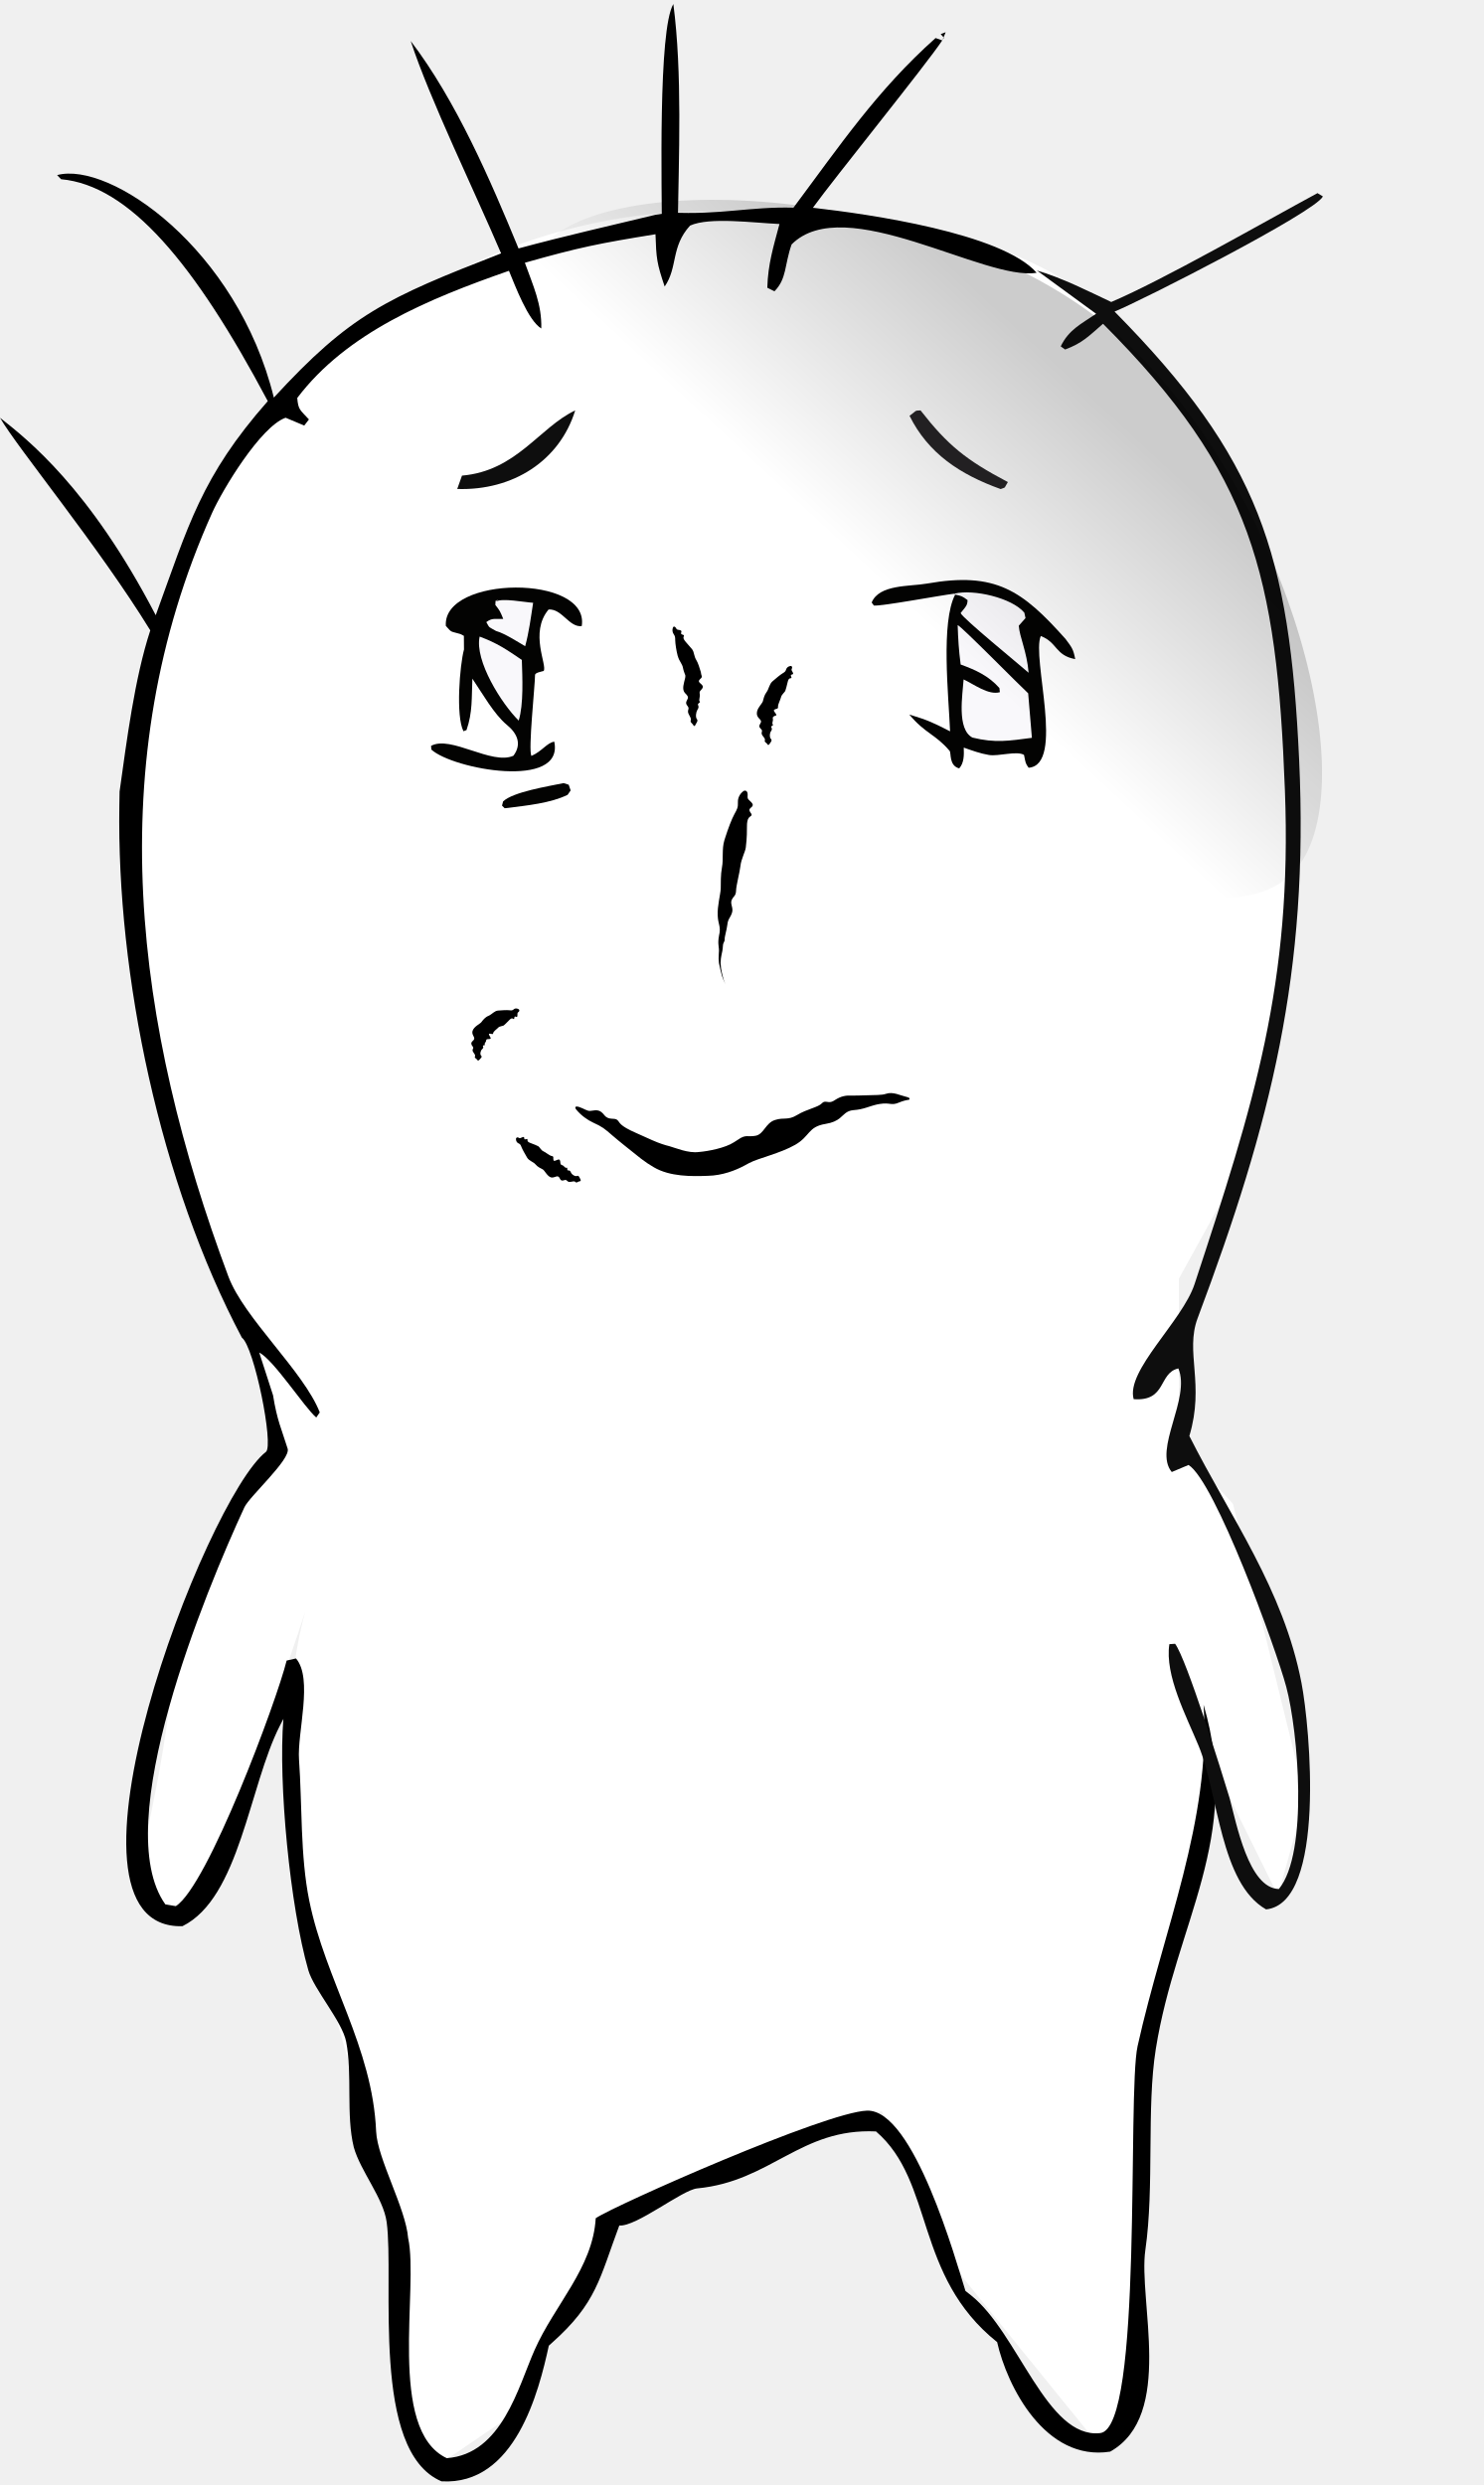
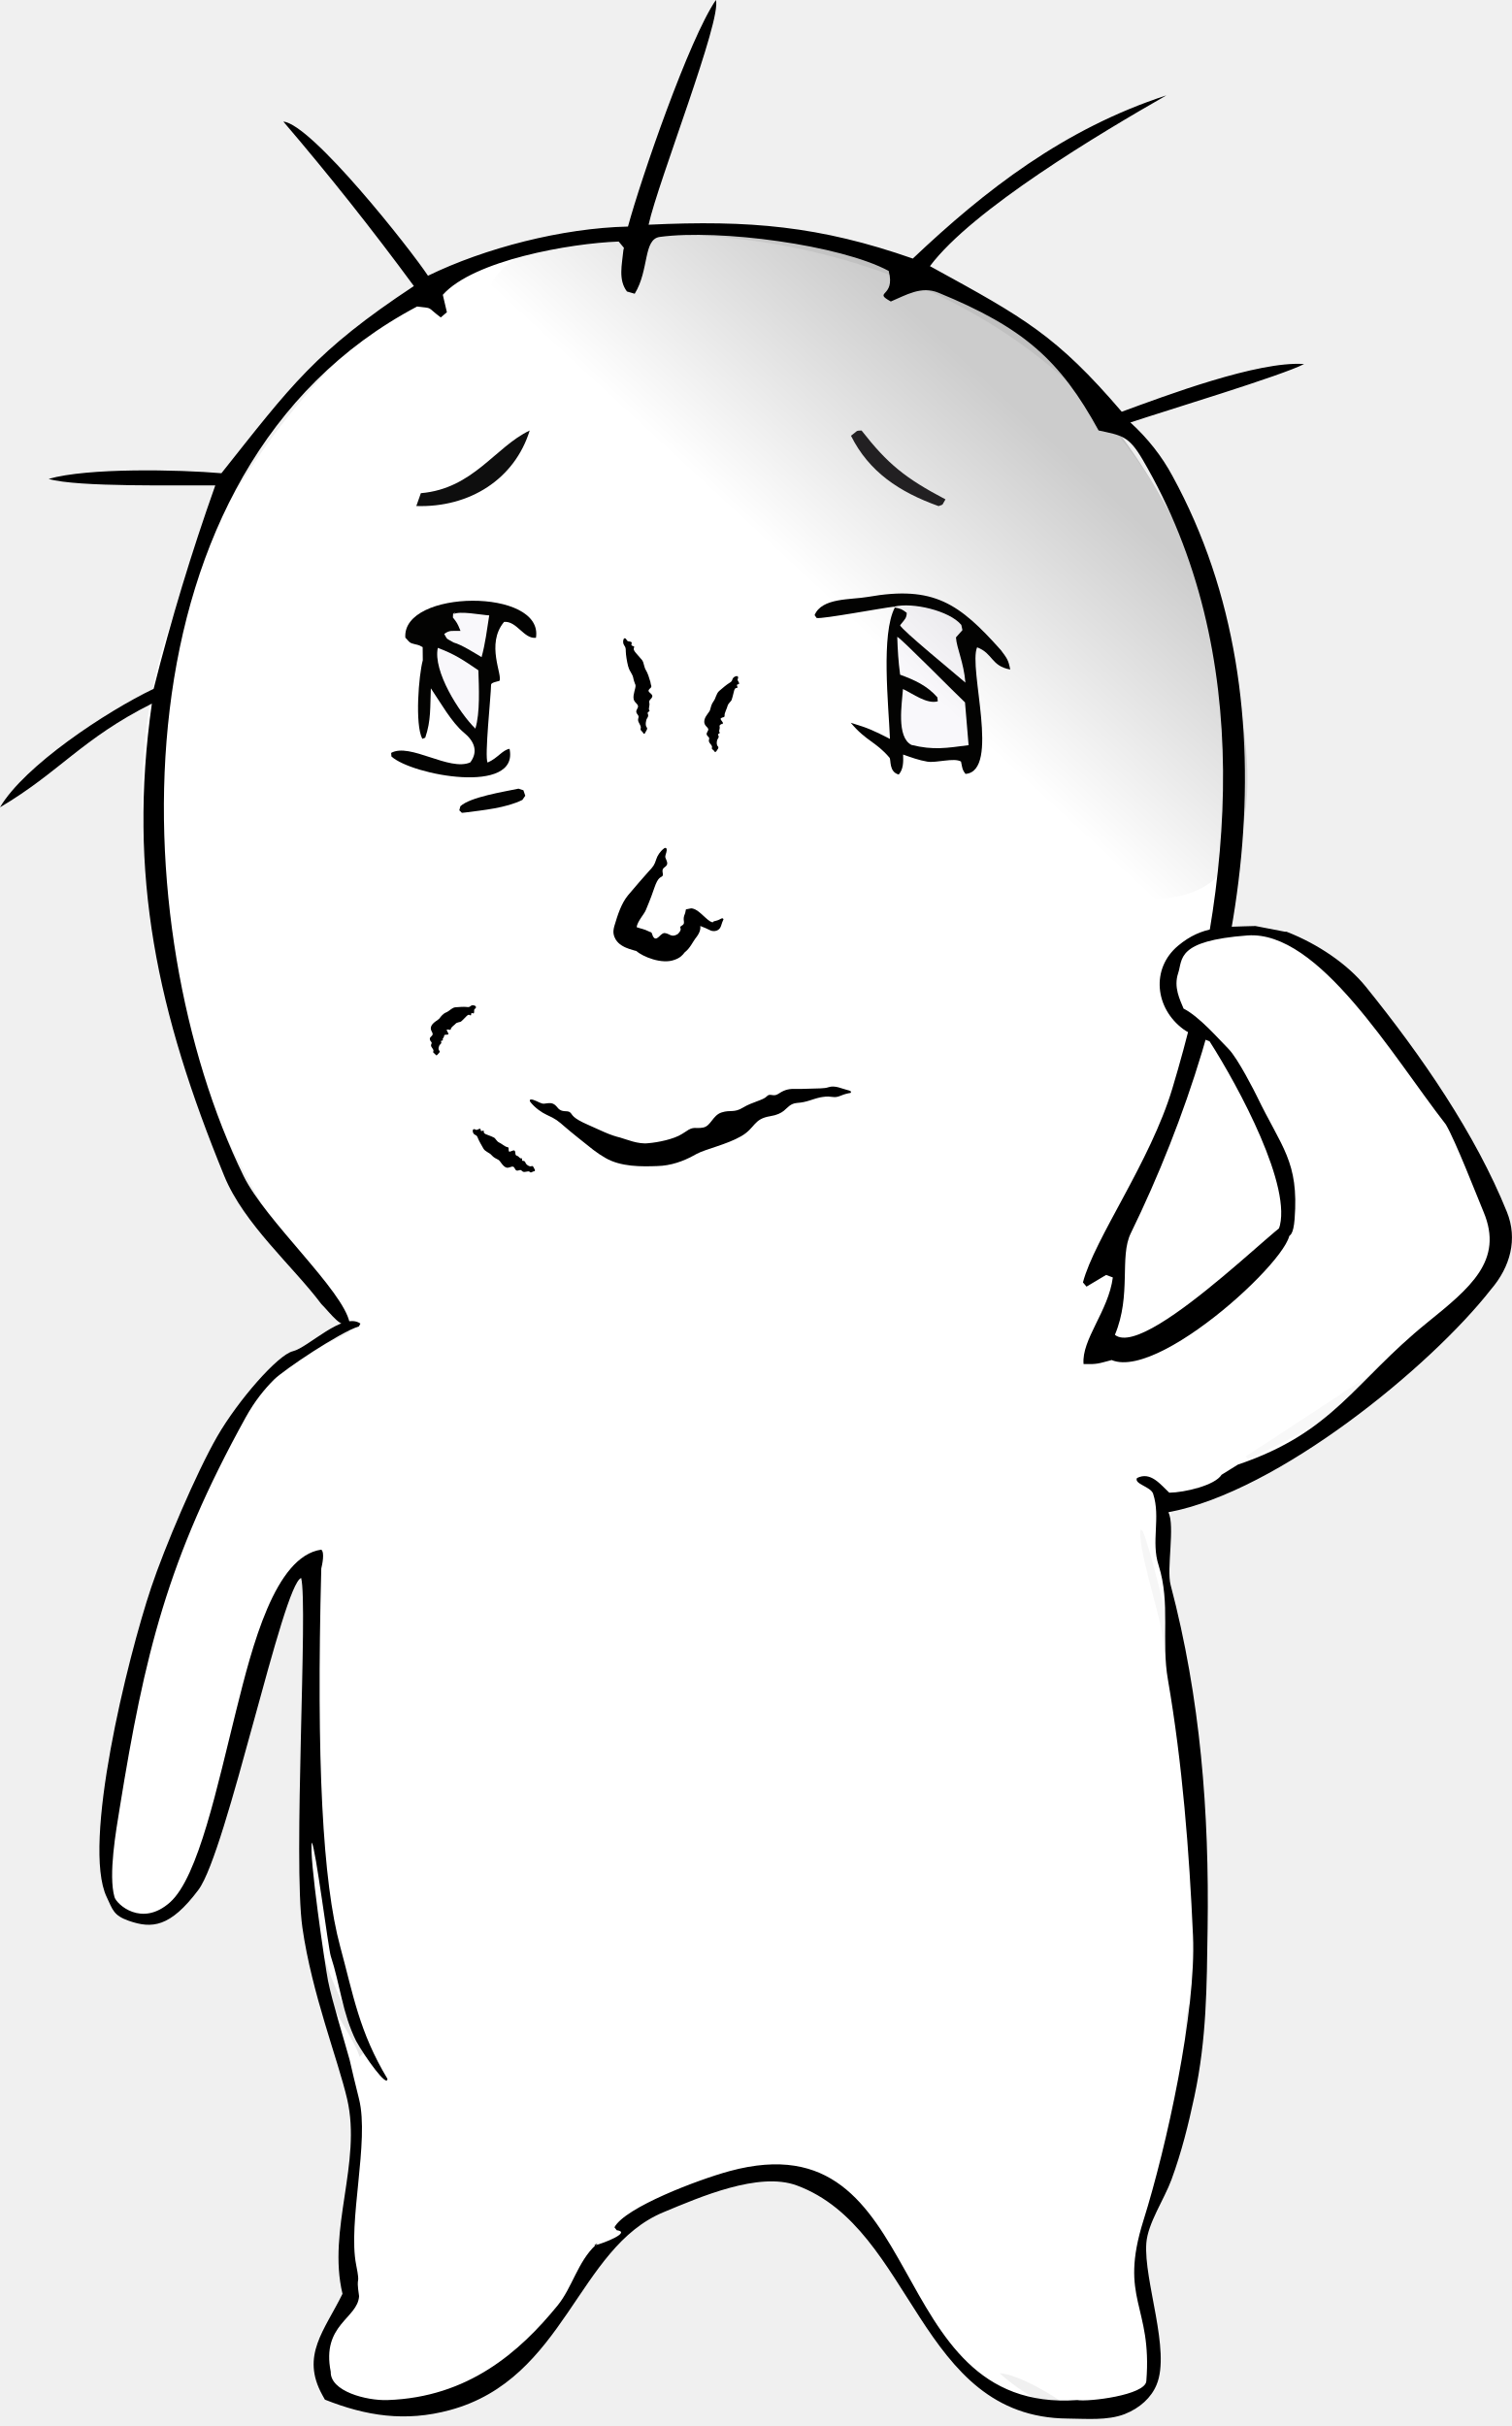
- <svg xmlns="http://www.w3.org/2000/svg" width="83" height="139" viewBox="0 0 83 139" fill="none">
-   <path d="M39.748 11.803C21.662 11.803 7 27.132 7 46.042C7 53.946 9.297 63.808 13.293 72.611L15.565 80.829C13.886 82.838 10.325 88.498 9.519 95.072C8.511 103.29 7 104.385 9.015 106.577C10.627 108.33 15.061 96.351 17.076 90.142C16.237 93.064 15.162 100.879 17.58 108.768C19.998 116.657 21.947 124.472 22.618 127.394L22.114 133.968L24.634 137.803L28.664 135.064L34.206 123.559L49.321 118.081L53.855 127.394L61.412 136.707L63.428 133.968L63.931 114.246L67.962 98.907L71.489 106.029L73 100.551L68.969 84.116L65.947 80.829V71.516L70.481 63.298L72.496 46.042C72.496 35.817 69.217 24.103 62.42 17.829C56.647 12.5 48.055 11.803 39.748 11.803Z" fill="white" />
-   <path d="M44.384 11.616C46.935 8.203 49.041 5.064 52.333 2.128L52.708 2.259C52.712 2.252 52.716 2.245 52.721 2.239L52.781 2.089L52.621 1.906L52.897 1.803L52.781 2.089L52.8 2.11C52.78 2.145 52.754 2.188 52.721 2.239L52.712 2.26L52.708 2.259C51.817 3.608 46.657 9.976 45.469 11.624C48.6 11.968 56.066 13.053 57.986 15.257C55.089 15.744 47.252 10.681 44.28 13.673C43.878 14.811 44.018 15.593 43.32 16.294L42.921 16.094C42.959 14.764 43.262 13.809 43.602 12.529C42.13 12.464 39.684 12.128 38.6 12.618C37.511 13.812 37.928 14.948 37.18 16.026C36.74 14.724 36.711 14.462 36.666 13.102C33.514 13.614 32.42 13.829 29.36 14.697C29.824 15.995 30.316 17.025 30.278 18.374C29.528 17.913 28.815 15.973 28.469 15.147C23.957 16.722 19.392 18.607 16.627 22.261C16.683 22.93 16.782 22.917 17.281 23.462L17.019 23.804L15.977 23.366C14.58 23.852 12.445 27.397 11.868 28.681C5.584 42.671 7.563 57.453 12.777 71.406C13.645 73.73 16.988 76.705 17.887 79.003L17.69 79.29C17.015 78.712 15.322 76.074 14.5 75.655L15.274 78.047C15.5 79.461 15.747 79.929 16.09 81.031C16.277 81.63 13.957 83.693 13.671 84.312C11.506 88.987 6.075 102.076 9.249 106.522L9.836 106.622C11.613 105.511 15.471 95.164 16.034 92.885L16.557 92.766C17.529 93.898 16.618 96.924 16.726 98.421C16.907 100.938 16.788 103.803 17.299 106.313C18.207 110.778 20.838 114.492 21.04 119.223C21.104 120.737 22.698 123.519 22.83 125.189C23.441 127.951 21.633 135.919 24.991 137.499C28.077 137.275 28.983 133.526 29.903 131.449C31.03 128.902 33.161 126.861 33.323 124.078C34.379 123.358 46.187 118.13 48.5 118.06C51.116 117.981 53.481 126.481 54.005 128.146L54.317 128.391C56.957 130.487 58.557 136.438 61.543 136.096C63.961 135.819 63.042 117.118 63.634 114.448C65.083 107.921 67.743 101.837 67.325 95.355C69.511 102.807 65.786 107.522 64.653 114.604C64.123 117.915 64.58 122.306 64.068 125.854C63.66 128.677 65.708 135.105 62.1 137.134C58.469 137.703 56.329 133.472 55.777 131.007C51.119 127.283 52.281 122.036 49 119.223C44.774 119.025 43.133 122.014 39 122.409C38.165 122.489 35.594 124.564 34.642 124.485C33.538 127.436 33.382 128.824 30.863 131.059L30.699 131.207C30.144 133.754 28.819 139.041 24.694 138.794C20.71 137.101 22.074 127.528 21.628 124.287C21.443 122.944 20.165 121.449 19.79 120.108C19.345 118.291 19.72 116.043 19.362 114.199C19.143 113.073 17.553 111.268 17.249 110.212C16.219 106.635 15.559 99.698 15.853 96.144L15.656 96.526C13.934 99.903 13.405 106.164 10.205 107.743C2.251 107.959 11.5 83.83 14.875 81.212C15.333 80.857 14.217 75.32 13.53 74.822C8.947 66.169 6.523 54.555 6.676 45.059L6.689 44.275C7.085 41.472 7.522 37.959 8.407 35.26C5.5 30.532 1 25.096 0 23.366C1.5 24.552 5 27.27 8.711 34.413C10.547 29.377 11.251 26.67 14.979 22.437C10.869 14.697 7.222 10.37 3.415 10.025L3.195 9.794C6.142 9.002 13.262 13.896 15.318 22.24C19.596 17.59 21.568 16.691 28.03 14.173C26.566 10.735 24.05 5.577 22.973 2.292C25.529 5.65 27.434 10.082 29.005 13.896C31.562 13.205 34.09 12.635 36.664 12.015L37.503 11.885C40.273 12.029 41.977 11.55 44.384 11.616Z" fill="black" />
-   <path d="M73.697 10.803L74 10.988C73.563 11.874 63.819 16.839 62.345 17.427C70.462 25.651 72.135 30.977 72.67 42.5C73.222 54.401 71.098 62.785 66.991 73.736C66.279 75.633 67.401 77.416 66.529 80.324C68.833 84.889 71.787 88.878 72.802 94.137C73.275 96.585 74.192 106.459 70.82 106.803C68.246 105.331 68.16 100.361 67.055 97.674C66.37 96.01 65.141 93.706 65.411 91.968L65.732 91.946C66.383 92.827 68.333 99.097 68.781 100.58C69.16 101.977 69.845 105.629 71.537 105.662C73.207 103.632 72.612 96.839 71.951 94.359C71.374 92.197 67.962 82.863 66.484 81.943L65.545 82.338C64.495 81.077 66.624 78.213 65.914 76.544C64.783 76.798 65.273 78.403 63.414 78.263C62.965 76.664 66.136 73.906 66.819 71.831C70.15 61.712 72.287 55.019 71.874 44.199C71.414 32.124 70.066 26.497 61.701 18.11C60.904 18.797 60.565 19.183 59.58 19.55L59.334 19.375C59.784 18.443 60.463 18.13 61.313 17.551L58 15.13C59.411 15.541 60.812 16.258 62.16 16.892C65.041 15.671 70.746 12.396 73.697 10.803Z" fill="#0E0E0E" />
-   <path d="M37.029 13.226C37.023 10.555 36.806 1.677 37.665 0.226C38.17 4.083 37.971 8.685 37.908 12.817L37.029 13.226Z" fill="black" />
-   <path d="M53.392 33.206C52.627 33.293 49.274 33.928 48.88 33.87L48.759 33.702C49.178 32.676 50.876 32.815 51.856 32.642C55.712 31.962 57.188 33.038 59.601 35.738C59.948 36.208 60.038 36.297 60.144 36.868C59.02 36.662 59.156 35.934 58.218 35.575C57.691 36.766 59.588 42.79 57.54 42.944C57.358 42.712 57.364 42.627 57.3 42.326L57.28 42.226C56.876 41.982 55.853 42.319 55.317 42.23C54.832 42.15 54.369 41.979 53.91 41.818C53.927 42.253 53.927 42.672 53.656 42.98C53.07 42.826 53.22 42.119 53.118 42C52.323 41.062 51.752 41.036 50.864 39.968L50.915 39.983C51.93 40.291 52.202 40.428 53.145 40.907C53.06 38.874 52.619 34.811 53.429 33.259L53.392 33.206Z" fill="#030302" />
-   <path d="M53.393 33.206C54.453 32.943 56.602 33.437 57.298 34.269L57.364 34.574L56.987 34.999C57.031 35.639 57.436 36.427 57.539 37.631C57.013 37.169 53.823 34.563 53.735 34.292L53.809 34.199C54.001 33.958 54.121 33.863 54.122 33.566C53.829 33.348 53.788 33.332 53.429 33.259L53.393 33.206Z" fill="#F9F8FB" />
-   <path d="M53.569 34.964C53.806 35.059 57.046 38.355 57.513 38.781L57.722 41.271C56.439 41.437 55.684 41.574 54.395 41.257C53.508 40.79 53.845 38.863 53.902 38.004C54.488 38.278 55.292 38.9 55.93 38.718L55.904 38.485C55.304 37.803 54.578 37.476 53.736 37.169C53.631 36.348 53.597 35.787 53.569 34.964Z" fill="#F9F8FB" />
-   <path d="M25.757 35.466C25.186 35.296 25.294 35.413 24.939 35.011C24.744 32.186 33.014 32.109 32.541 35.021C31.839 35.109 31.429 34.031 30.685 34.095C29.6 35.393 30.628 37.221 30.411 37.531C30.295 37.565 29.93 37.626 29.929 37.751C29.923 38.407 29.54 41.938 29.725 42.284C30.329 42.018 30.585 41.554 31.004 41.484C31.571 44.189 25.321 43.025 24.129 41.928L24.112 41.721C25.208 41.111 27.504 42.816 28.719 42.273C29.216 41.609 28.916 41.009 28.357 40.55C27.631 39.954 26.969 38.759 26.423 37.962C26.377 39.031 26.442 39.842 26.095 40.838L25.925 40.902C25.487 40.058 25.718 37.194 25.954 36.33L25.948 35.566L25.757 35.466Z" fill="#030302" />
-   <path d="M26.83 35.607C27.831 35.982 28.322 36.324 29.19 36.912C29.221 37.866 29.297 39.404 29.014 40.307C28.063 39.372 26.538 36.955 26.83 35.607Z" fill="#F9F8FB" />
-   <path d="M28.148 34.619L28.117 34.538C27.977 34.191 27.937 34.13 27.708 33.838L27.72 33.612L27.864 33.53L27.733 33.646C28.112 33.442 29.307 33.684 29.822 33.717C29.699 34.508 29.589 35.381 29.376 36.147C28.925 35.881 28.225 35.427 27.746 35.294C27.315 35.039 27.408 35.166 27.202 34.798C27.532 34.553 27.667 34.635 28.148 34.619Z" fill="#F9F8FB" />
-   <path d="M31.526 43.803L31.812 43.895L31.92 44.213L31.751 44.458C30.801 44.929 29.457 45.055 28.401 45.193L28.23 45.209L28.081 45.063L28.142 44.827C28.706 44.292 30.664 43.984 31.526 43.803Z" fill="#030302" />
-   <path d="M42.274 63.528C42.728 63.439 42.82 62.821 43.343 62.65C43.866 62.479 44.058 62.691 44.594 62.365C45.129 62.038 45.773 61.936 45.974 61.714C46.142 61.529 46.29 61.702 46.521 61.627C46.571 61.611 46.625 61.584 46.685 61.544C47.045 61.305 47.319 61.263 47.7 61.281C47.973 61.289 48.603 61.255 49.088 61.249C49.28 61.243 49.448 61.223 49.56 61.183C49.945 61.047 50.385 61.283 50.649 61.339C50.731 61.357 50.796 61.381 50.846 61.406C50.867 61.416 50.877 61.438 50.877 61.46C50.877 61.46 50.877 61.46 50.877 61.46C50.877 61.487 50.862 61.514 50.835 61.517C50.703 61.534 50.507 61.577 50.275 61.676C49.843 61.859 49.796 61.656 49.212 61.751C49.169 61.757 49.129 61.765 49.088 61.772C48.602 61.878 48.32 62.058 47.731 62.097C47.338 62.133 47.199 62.365 46.967 62.553C46.797 62.685 46.572 62.803 46.182 62.866C45.184 63.027 45.323 63.551 44.483 64.034C43.643 64.517 42.417 64.782 41.903 65.057C41.828 65.097 41.75 65.139 41.668 65.184C41.133 65.475 40.397 65.753 39.597 65.77C38.683 65.804 37.477 65.823 36.571 65.29C36.342 65.158 36.099 64.998 35.865 64.817C35.258 64.334 34.606 63.818 34.267 63.523C33.811 63.126 33.699 63.03 33.174 62.791C32.873 62.654 32.502 62.391 32.243 62.076C32.113 61.917 32.2 61.858 32.39 61.918C32.668 62.006 32.845 62.165 33.032 62.137C33.406 62.081 33.56 62.066 33.805 62.376C34.05 62.685 34.362 62.503 34.528 62.645C34.693 62.787 34.594 62.945 35.606 63.384C35.951 63.534 36.241 63.664 36.487 63.779C36.912 63.967 37.208 64.054 37.438 64.111C37.775 64.202 38.497 64.522 39.101 64.437C39.611 64.397 40.572 64.21 41.048 63.897C41.135 63.846 41.211 63.799 41.272 63.755C41.729 63.428 41.821 63.617 42.274 63.528Z" fill="black" />
-   <path d="M55.974 27.356C56.305 27.233 56.145 27.335 56.377 26.964C54.036 25.732 53.016 24.906 51.493 22.956C51.136 22.962 51.272 22.979 50.877 23.259C51.921 25.356 53.683 26.535 55.974 27.356Z" fill="#262426" />
-   <path d="M25.576 27.351C28.695 27.453 31.305 25.774 32.176 22.956C30.164 23.91 28.894 26.343 25.842 26.604L25.576 27.351Z" fill="#0E0E0E" />
-   <path d="M39.102 38.063C39.031 38.192 39.356 38.288 39.312 38.444C39.269 38.6 39.098 38.625 39.139 38.802C39.181 38.979 39.067 39.158 39.139 39.236C39.211 39.313 38.998 39.326 39.048 39.437C39.098 39.548 39.072 39.615 39.005 39.716C38.939 39.816 38.89 40.119 38.982 40.223C39.072 40.326 38.934 40.456 38.907 40.533C38.899 40.554 38.887 40.578 38.874 40.592C38.868 40.598 38.855 40.603 38.842 40.605C38.842 40.605 38.842 40.605 38.842 40.605C38.825 40.608 38.808 40.608 38.805 40.6C38.788 40.561 38.755 40.511 38.688 40.446C38.564 40.328 38.69 40.307 38.623 40.142C38.557 39.976 38.436 39.879 38.506 39.679C38.577 39.48 38.257 39.442 38.432 39.161C38.607 38.88 38.274 38.857 38.226 38.582C38.177 38.307 38.356 37.954 38.336 37.796C38.333 37.772 38.325 37.707 38.323 37.733L38.327 37.758C38.291 37.648 38.231 37.515 38.2 37.342C38.167 37.152 37.996 36.967 37.926 36.751L37.947 36.79C37.93 36.754 37.916 36.716 37.906 36.678C37.83 36.386 37.773 36.003 37.77 35.818C37.767 35.633 37.767 35.59 37.671 35.449C37.617 35.368 37.593 35.235 37.641 35.104C37.665 35.038 37.726 35.033 37.77 35.076C37.835 35.139 37.83 35.209 37.914 35.224C38.083 35.251 38.148 35.261 38.102 35.388C38.057 35.515 38.259 35.488 38.26 35.551C38.261 35.613 38.15 35.661 38.353 35.899C38.553 36.128 38.649 36.246 38.717 36.319L38.74 36.36C38.742 36.362 38.743 36.365 38.745 36.367C38.817 36.467 38.833 36.739 38.945 36.913C39.037 37.054 39.138 37.365 39.203 37.593L39.207 37.62C39.223 37.725 39.227 37.731 39.24 37.769C39.304 37.932 39.173 37.933 39.102 38.063Z" fill="black" />
-   <path d="M43.31 39.699C43.208 39.772 43.493 39.943 43.417 40.042C43.412 40.049 43.406 40.055 43.4 40.061L43.413 40.004C43.347 40.056 43.198 40.073 43.23 40.193C43.265 40.32 43.156 40.463 43.23 40.521C43.304 40.578 43.092 40.599 43.146 40.685C43.201 40.771 43.179 40.827 43.119 40.914C43.077 40.973 43.051 41.109 43.07 41.215C43.078 41.267 43.096 41.311 43.126 41.337C43.221 41.422 43.082 41.542 43.051 41.606C43.042 41.626 43.028 41.642 43.014 41.655C43.007 41.66 42.994 41.664 42.98 41.665C42.98 41.665 42.98 41.665 42.98 41.665C42.963 41.666 42.946 41.664 42.944 41.657C42.931 41.627 42.901 41.583 42.835 41.534C42.713 41.445 42.838 41.424 42.764 41.296C42.756 41.282 42.748 41.27 42.739 41.257C42.664 41.153 42.567 41.08 42.619 40.925C42.678 40.754 42.355 40.741 42.522 40.486C42.694 40.236 42.355 40.23 42.336 39.93C42.335 39.897 42.337 39.862 42.343 39.826L42.356 39.767C42.418 39.545 42.64 39.344 42.675 39.219C42.712 39.078 42.753 38.878 42.881 38.711C43.008 38.545 43.029 38.268 43.209 38.113C43.389 37.956 43.638 37.747 43.772 37.666C43.906 37.583 43.937 37.564 43.98 37.429C44.005 37.352 44.085 37.276 44.207 37.252C44.269 37.239 44.312 37.283 44.309 37.337C44.304 37.415 44.25 37.443 44.292 37.515C44.376 37.656 44.407 37.712 44.288 37.733C44.167 37.755 44.31 37.898 44.264 37.927C44.218 37.955 44.118 37.891 44.06 38.151C44.004 38.411 43.959 38.538 43.931 38.629C43.905 38.72 43.724 38.841 43.69 38.993C43.656 39.142 43.505 39.406 43.52 39.541C43.534 39.674 43.411 39.628 43.31 39.699Z" fill="black" />
-   <path d="M27.376 57.82C27.27 57.839 27.508 58.064 27.435 58.102C27.36 58.146 27.196 58.088 27.195 58.196C27.197 58.297 27.061 58.366 27.123 58.424C27.183 58.475 26.989 58.452 27.009 58.516L27.01 58.504C27.011 58.507 27.012 58.51 27.014 58.513C27.058 58.589 27.029 58.633 26.958 58.699C26.887 58.764 26.828 58.976 26.915 59.051C27.002 59.125 26.856 59.216 26.823 59.27C26.813 59.287 26.798 59.3 26.783 59.31C26.776 59.315 26.763 59.317 26.749 59.318C26.749 59.318 26.749 59.318 26.749 59.318C26.732 59.318 26.715 59.316 26.713 59.31C26.702 59.285 26.673 59.246 26.611 59.201C26.494 59.116 26.62 59.104 26.56 58.986C26.5 58.869 26.382 58.795 26.461 58.653C26.503 58.578 26.435 58.531 26.39 58.471L26.391 58.455C26.354 58.394 26.337 58.315 26.444 58.224C26.674 58.048 26.362 57.932 26.43 57.675C26.504 57.417 26.845 57.279 26.927 57.174C27.012 57.061 27.132 56.899 27.324 56.822C27.341 56.815 27.358 56.807 27.375 56.798C27.528 56.718 27.664 56.544 27.857 56.527C28.067 56.508 28.351 56.493 28.488 56.509C28.625 56.524 28.657 56.528 28.75 56.448C28.804 56.402 28.898 56.39 29 56.444C29.052 56.471 29.064 56.53 29.037 56.57C28.999 56.629 28.946 56.619 28.945 56.7C28.944 56.861 28.943 56.922 28.844 56.868C28.745 56.813 28.787 57.01 28.74 57.004C28.694 56.999 28.647 56.89 28.489 57.057C28.334 57.224 28.247 57.295 28.189 57.349C28.133 57.402 27.944 57.39 27.862 57.487C27.855 57.495 27.847 57.503 27.838 57.511C27.756 57.589 27.599 57.696 27.587 57.792C27.576 57.893 27.479 57.806 27.376 57.82Z" fill="black" />
-   <path d="M30.962 64.901C31 65.015 31.238 64.784 31.306 64.881C31.376 64.979 31.301 65.135 31.431 65.168C31.475 65.179 31.51 65.205 31.54 65.233L31.529 65.226C31.591 65.28 31.637 65.344 31.692 65.319C31.774 65.281 31.686 65.475 31.78 65.468C31.873 65.46 31.905 65.504 31.943 65.596C31.954 65.622 31.976 65.652 32.006 65.681C32.08 65.752 32.2 65.812 32.278 65.776C32.386 65.727 32.421 65.899 32.461 65.952C32.474 65.969 32.481 65.988 32.485 66.006C32.487 66.014 32.484 66.028 32.479 66.04C32.479 66.04 32.479 66.04 32.479 66.04C32.473 66.056 32.464 66.07 32.458 66.07C32.428 66.07 32.378 66.08 32.31 66.119C32.182 66.192 32.219 66.071 32.08 66.08C31.989 66.087 31.908 66.123 31.83 66.111C31.789 66.104 31.748 66.084 31.71 66.038C31.601 65.907 31.429 66.178 31.314 65.918C31.286 65.852 31.254 65.821 31.219 65.811L31.21 65.806C31.108 65.771 30.962 65.91 30.806 65.853C30.595 65.775 30.47 65.469 30.356 65.408C30.241 65.347 30.076 65.277 29.956 65.132C29.837 64.988 29.59 64.936 29.483 64.748C29.375 64.561 29.225 64.302 29.172 64.166C29.119 64.031 29.107 63.999 28.987 63.945C28.919 63.913 28.861 63.829 28.861 63.709C28.862 63.65 28.911 63.613 28.961 63.621C29.033 63.633 29.05 63.688 29.123 63.654C29.271 63.587 29.329 63.562 29.326 63.678C29.325 63.795 29.485 63.672 29.503 63.719C29.522 63.766 29.443 63.854 29.677 63.936C29.91 64.016 30.022 64.077 30.103 64.114C30.183 64.151 30.262 64.343 30.397 64.399C30.531 64.455 30.743 64.65 30.871 64.665C31 64.681 30.925 64.788 30.962 64.901Z" fill="black" />
-   <path opacity="0.2" d="M72.326 48.806C68.088 53.215 54.838 46.807 45.818 38.138C36.798 29.469 26.288 18.015 30.526 13.606C34.764 9.196 54.123 10.619 63.143 19.288C72.163 27.956 76.564 44.396 72.326 48.806Z" fill="url(#paint0_linear_430_2288)" />
-   <path d="M40.931 50.336C40.827 50.569 41.046 50.787 40.941 51.072C40.842 51.358 40.722 51.387 40.686 51.724C40.644 52.059 40.527 52.385 40.537 52.539C40.543 52.69 40.448 52.697 40.438 52.911C40.427 53.124 40.396 53.252 40.355 53.436C40.337 53.523 40.31 53.69 40.307 53.866C40.315 54.07 40.35 54.284 40.377 54.393C40.391 54.45 40.403 54.511 40.417 54.57C40.451 54.72 40.501 54.864 40.539 54.959C40.555 55.001 40.568 55.034 40.578 55.059C40.582 55.07 40.584 55.075 40.584 55.075C40.584 55.075 40.584 55.075 40.584 55.075C40.584 55.075 40.584 55.075 40.584 55.075C40.584 55.075 40.584 55.075 40.584 55.075C40.584 55.075 40.581 55.067 40.575 55.053C40.548 54.987 40.505 54.89 40.455 54.774C40.42 54.691 40.399 54.634 40.383 54.58C40.356 54.492 40.336 54.409 40.291 54.217C40.261 54.089 40.237 53.981 40.217 53.872C40.197 53.707 40.19 53.551 40.208 53.327C40.251 52.956 40.121 52.858 40.22 52.335C40.344 51.817 40.169 51.74 40.146 51.207C40.121 50.67 40.303 50.024 40.316 49.705C40.323 49.386 40.305 48.952 40.386 48.508C40.474 48.066 40.37 47.488 40.518 47.007C40.536 46.95 40.555 46.89 40.575 46.828C40.721 46.369 40.93 45.811 41.077 45.546C41.242 45.245 41.288 45.175 41.277 44.851C41.271 44.664 41.358 44.429 41.567 44.265C41.672 44.183 41.782 44.233 41.81 44.349C41.85 44.517 41.767 44.627 41.884 44.735C42.117 44.952 42.195 45.035 41.989 45.19C41.786 45.348 42.105 45.509 42.035 45.61C41.966 45.712 41.772 45.672 41.782 46.27C41.785 46.589 41.772 46.829 41.757 47.018C41.743 47.183 41.728 47.306 41.717 47.411C41.691 47.633 41.453 48.071 41.419 48.435C41.378 48.799 41.181 49.52 41.173 49.822C41.161 50.124 41.039 50.108 40.931 50.336Z" fill="black" />
+ <svg xmlns="http://www.w3.org/2000/svg" width="86" height="138" viewBox="0 0 86 138" fill="none">
+   <path d="M19.887 75.787C13.437 68.083 2.687 48.483 11.287 31.713C19.887 14.943 31.354 12.542 36.012 13.438C45.508 12.721 65.575 16.77 69.875 38.7C70.038 42.14 69.94 47.558 69.169 53.165C69.911 53.022 70.849 53.017 72.025 53.212C77.185 54.072 82.416 62.888 84.387 67.188C85.283 68.442 85.892 72.025 81.162 76.325C75.25 81.7 68.262 85.463 66.65 85.463C66.47 87.075 66.22 90.838 66.65 92.987C67.187 95.675 70.412 116.1 65.037 126.313C64.679 127.567 64.285 130.828 65.575 133.838C66.865 136.848 61.454 136.883 58.587 136.525C57.333 136.704 53.642 134.805 48.912 125.775C46.225 122.908 38.592 120.615 29.562 134.375C26.875 136.167 20.855 138.783 18.275 134.913C18.095 134.017 18.167 132.01 19.887 131.15V126.85L20.425 119.863L17.737 109.65V96.213V88.688L15.587 91.375L11.287 107.5L8.6 109.113L6.45 108.575L5.912 102.125L11.287 84.388L15.587 77.938L19.887 75.787Z" fill="white" />
+   <path d="M36.892 12.783C37.428 10.33 41.069 1.113 40.719 0C39.194 2.221 36.459 10.155 35.719 12.888C31.971 12.973 27.573 14.113 24.343 15.685C23.356 14.186 17.729 7.057 16.118 6.917C18.718 9.959 21.194 13.08 23.541 16.272C17.927 19.982 16.558 21.931 12.594 26.919C10.172 26.709 4.977 26.601 2.767 27.242C4.367 27.724 10.251 27.59 12.246 27.61C10.891 31.425 9.721 35.285 8.739 39.182C6.029 40.483 1.388 43.557 0 45.923C3.366 43.937 4.679 42.005 8.638 40.025C7.248 49.794 8.954 57.611 12.755 66.893C13.875 69.63 16.663 72.025 18.275 74.175C18.812 74.713 19.456 75.668 19.887 75.25C19.533 73.406 15.1 69.446 13.856 66.899C6.99 52.845 6.22 26.685 23.724 17.436C24.685 17.558 24.219 17.418 25.07 18.057L25.419 17.762L25.187 16.77C26.932 14.81 32.419 13.839 35.19 13.74L35.49 14.098L35.458 14.23C35.379 15.064 35.155 15.91 35.66 16.581L36.102 16.709C36.937 15.353 36.576 13.605 37.531 13.477C40.922 13.019 47.811 13.938 50.548 15.411C50.955 16.94 49.611 16.558 50.67 17.15C51.531 16.791 52.392 16.245 53.386 16.654C58.222 18.64 60.293 20.478 62.488 24.486C63.8 24.772 64.196 24.784 64.985 26.131C71.455 37.172 70.165 50.328 66.68 61.926C65.427 66.094 62.259 70.441 61.597 72.949L61.8 73.188L62.915 72.523L63.297 72.666C63.055 74.568 61.508 76.202 61.633 77.593C62.43 77.611 62.456 77.567 63.231 77.365C66.184 78.608 74.956 70.13 73.1 69.875C74.661 67.582 65.314 77.459 63.415 75.93C64.366 73.661 63.662 71.499 64.316 70.157C70.644 57.188 73.946 40.337 66.691 27.079C66.091 25.959 65.282 24.929 64.295 24.031C66.258 23.378 72.986 21.341 74.175 20.708C71.55 20.522 66.286 22.514 63.804 23.421C60.091 19.086 58.258 18.081 53.061 15.231L52.894 15.14C55.306 11.914 62.599 7.564 66.343 5.426C60.532 7.316 56.023 10.82 51.92 14.708C46.626 12.856 42.643 12.509 36.892 12.783Z" fill="black" />
+   <path d="M50.862 34.507C50.114 34.591 46.837 35.212 46.452 35.155L46.334 34.991C46.744 33.988 48.403 34.124 49.361 33.955C53.129 33.29 54.572 34.342 56.93 36.981C57.269 37.44 57.357 37.527 57.461 38.085C56.362 37.883 56.495 37.172 55.578 36.821C55.063 37.985 56.917 43.872 54.916 44.023C54.738 43.796 54.744 43.713 54.681 43.419L54.662 43.321C54.267 43.083 53.267 43.412 52.743 43.325C52.269 43.247 51.817 43.08 51.369 42.922C51.385 43.348 51.385 43.757 51.12 44.059C50.548 43.908 50.694 43.217 50.594 43.1C49.817 42.184 49.259 42.158 48.391 41.114L48.441 41.129C49.434 41.431 49.699 41.564 50.621 42.032C50.537 40.045 50.106 36.074 50.898 34.558L50.862 34.507Z" fill="#030302" />
+   <path d="M50.861 34.507C51.898 34.249 53.998 34.732 54.678 35.545L54.743 35.843L54.374 36.258C54.417 36.885 54.812 37.654 54.913 38.831C54.399 38.38 51.282 35.833 51.196 35.568L51.269 35.477C51.456 35.241 51.574 35.149 51.574 34.858C51.288 34.645 51.247 34.629 50.897 34.558L50.861 34.507Z" fill="#F9F8FB" />
+   <path d="M51.035 36.225C51.267 36.317 54.433 39.538 54.889 39.955L55.093 42.388C53.839 42.55 53.101 42.684 51.842 42.374C50.974 41.918 51.304 40.034 51.36 39.195C51.933 39.462 52.718 40.07 53.341 39.893L53.316 39.666C52.73 38.999 52.02 38.679 51.198 38.379C51.095 37.577 51.062 37.029 51.035 36.225Z" fill="#F9F8FB" />
+   <path d="M23.855 36.714C23.297 36.548 23.402 36.663 23.055 36.27C22.865 33.509 30.947 33.433 30.485 36.28C29.799 36.365 29.398 35.312 28.672 35.375C27.611 36.643 28.615 38.43 28.403 38.733C28.29 38.766 27.933 38.825 27.932 38.948C27.926 39.589 27.552 43.04 27.733 43.378C28.323 43.118 28.573 42.664 28.983 42.596C29.537 45.239 23.429 44.101 22.264 43.03L22.248 42.828C23.318 42.231 25.562 43.897 26.75 43.367C27.235 42.718 26.942 42.132 26.396 41.683C25.686 41.1 25.039 39.932 24.506 39.154C24.461 40.198 24.525 40.99 24.186 41.964L24.02 42.027C23.591 41.202 23.817 38.403 24.048 37.559L24.041 36.812L23.855 36.714Z" fill="#030302" />
+   <path d="M24.903 36.853C25.881 37.219 26.361 37.554 27.209 38.128C27.24 39.061 27.314 40.563 27.038 41.447C26.108 40.532 24.618 38.171 24.903 36.853Z" fill="#F9F8FB" />
+   <path d="M26.192 35.887L26.161 35.808C26.024 35.469 25.985 35.41 25.761 35.124L25.773 34.904L25.913 34.823L25.786 34.936C26.156 34.737 27.324 34.974 27.827 35.006C27.707 35.778 27.599 36.632 27.392 37.38C26.95 37.12 26.267 36.677 25.798 36.547C25.377 36.297 25.468 36.422 25.267 36.062C25.589 35.823 25.721 35.903 26.192 35.887Z" fill="#F9F8FB" />
+   <path d="M29.492 44.862L29.771 44.953L29.877 45.264L29.712 45.503C28.783 45.963 27.47 46.086 26.437 46.221L26.271 46.237L26.125 46.094L26.185 45.863C26.736 45.34 28.649 45.04 29.492 44.862Z" fill="#030302" />
+   <path d="M39.997 64.139C40.44 64.052 40.531 63.447 41.041 63.281C41.552 63.114 41.74 63.321 42.264 63.002C42.787 62.683 43.416 62.583 43.613 62.366C43.776 62.186 43.922 62.354 44.147 62.282C44.196 62.265 44.249 62.239 44.308 62.2C44.659 61.966 44.927 61.926 45.3 61.943C45.566 61.951 46.182 61.918 46.656 61.911C46.843 61.906 47.008 61.886 47.117 61.847C47.493 61.714 47.923 61.945 48.181 62C48.262 62.017 48.325 62.04 48.374 62.065C48.394 62.075 48.404 62.096 48.404 62.118C48.404 62.118 48.404 62.118 48.404 62.118C48.404 62.144 48.389 62.17 48.363 62.173C48.234 62.19 48.043 62.233 47.816 62.329C47.394 62.508 47.347 62.31 46.777 62.402C46.736 62.408 46.695 62.416 46.656 62.423C46.18 62.526 45.905 62.702 45.33 62.74C44.946 62.776 44.81 63.003 44.583 63.186C44.417 63.315 44.197 63.431 43.816 63.492C42.84 63.649 42.976 64.161 42.156 64.633C41.335 65.106 40.136 65.364 39.634 65.633C39.561 65.672 39.484 65.713 39.405 65.757C38.881 66.042 38.162 66.314 37.38 66.33C36.488 66.363 35.309 66.381 34.423 65.861C34.199 65.732 33.962 65.575 33.733 65.398C33.14 64.927 32.503 64.422 32.172 64.134C31.726 63.745 31.617 63.653 31.104 63.419C30.809 63.285 30.446 63.027 30.194 62.72C30.067 62.565 30.152 62.506 30.338 62.566C30.609 62.652 30.782 62.806 30.965 62.779C31.331 62.725 31.481 62.711 31.72 63.013C31.959 63.316 32.264 63.137 32.426 63.276C32.588 63.414 32.491 63.569 33.48 63.998C33.818 64.144 34.101 64.272 34.341 64.384C34.756 64.568 35.046 64.653 35.271 64.708C35.6 64.797 36.306 65.11 36.895 65.027C37.394 64.988 38.333 64.805 38.799 64.5C38.884 64.45 38.958 64.403 39.018 64.361C39.464 64.041 39.554 64.225 39.997 64.139Z" fill="black" />
+   <path d="M53.385 28.789C53.708 28.669 53.551 28.769 53.778 28.406C51.491 27.202 50.494 26.395 49.005 24.489C48.656 24.494 48.789 24.512 48.403 24.786C49.424 26.834 51.145 27.987 53.385 28.789Z" fill="#262426" />
+   <path d="M23.679 28.785C26.727 28.884 29.277 27.244 30.129 24.489C28.163 25.421 26.921 27.799 23.938 28.054L23.679 28.785Z" fill="#0E0E0E" />
+   <path d="M36.897 39.253C36.827 39.379 37.145 39.473 37.102 39.625C37.06 39.777 36.893 39.802 36.933 39.975C36.974 40.148 36.862 40.323 36.933 40.399C37.003 40.474 36.795 40.487 36.844 40.595C36.893 40.704 36.867 40.77 36.802 40.868C36.737 40.965 36.69 41.262 36.779 41.364C36.868 41.464 36.732 41.592 36.707 41.667C36.698 41.688 36.687 41.71 36.674 41.724C36.668 41.73 36.656 41.735 36.642 41.737C36.642 41.737 36.642 41.737 36.642 41.737C36.626 41.74 36.609 41.739 36.606 41.732C36.59 41.694 36.557 41.646 36.492 41.582C36.371 41.466 36.494 41.446 36.428 41.284C36.364 41.122 36.245 41.027 36.314 40.832C36.383 40.638 36.071 40.601 36.242 40.325C36.413 40.051 36.088 40.028 36.04 39.76C35.993 39.491 36.168 39.146 36.148 38.992C36.145 38.968 36.138 38.905 36.136 38.931L36.14 38.955C36.104 38.847 36.046 38.718 36.016 38.548C35.983 38.362 35.816 38.182 35.747 37.97L35.768 38.008C35.751 37.973 35.738 37.937 35.728 37.9C35.654 37.614 35.598 37.24 35.595 37.059C35.592 36.878 35.592 36.836 35.498 36.698C35.445 36.619 35.422 36.489 35.469 36.361C35.492 36.297 35.552 36.291 35.595 36.333C35.658 36.395 35.653 36.464 35.736 36.478C35.901 36.504 35.964 36.515 35.919 36.638C35.875 36.763 36.073 36.736 36.074 36.798C36.075 36.858 35.966 36.905 36.165 37.138C36.36 37.362 36.454 37.477 36.521 37.548L36.543 37.588C36.544 37.591 36.546 37.593 36.548 37.596C36.618 37.693 36.634 37.959 36.743 38.129C36.834 38.266 36.932 38.571 36.995 38.794L36.999 38.819C37.015 38.922 37.019 38.928 37.032 38.966C37.094 39.125 36.966 39.126 36.897 39.253Z" fill="black" />
+   <path d="M41.009 40.852C40.91 40.923 41.188 41.09 41.114 41.187C41.109 41.193 41.103 41.2 41.097 41.205L41.11 41.149C41.046 41.201 40.9 41.217 40.931 41.334C40.966 41.458 40.859 41.598 40.931 41.655C41.004 41.71 40.796 41.732 40.849 41.816C40.903 41.899 40.881 41.954 40.822 42.039C40.782 42.096 40.756 42.23 40.775 42.334C40.783 42.384 40.8 42.427 40.829 42.453C40.922 42.535 40.787 42.653 40.757 42.715C40.748 42.735 40.734 42.751 40.72 42.763C40.714 42.768 40.7 42.772 40.687 42.773C40.687 42.773 40.687 42.773 40.687 42.773C40.671 42.774 40.654 42.772 40.652 42.766C40.639 42.736 40.609 42.693 40.545 42.645C40.426 42.558 40.548 42.537 40.476 42.412C40.468 42.399 40.46 42.386 40.451 42.374C40.378 42.273 40.283 42.201 40.334 42.05C40.392 41.882 40.077 41.87 40.239 41.621C40.408 41.376 40.076 41.371 40.057 41.077C40.056 41.045 40.059 41.011 40.065 40.976L40.078 40.918C40.137 40.701 40.355 40.505 40.388 40.383C40.425 40.245 40.465 40.05 40.59 39.886C40.715 39.724 40.735 39.453 40.911 39.301C41.087 39.148 41.33 38.944 41.461 38.865C41.592 38.784 41.622 38.765 41.664 38.633C41.689 38.557 41.767 38.483 41.886 38.46C41.947 38.448 41.989 38.49 41.985 38.543C41.981 38.62 41.928 38.647 41.969 38.717C42.052 38.855 42.082 38.91 41.965 38.93C41.847 38.952 41.987 39.091 41.942 39.12C41.897 39.147 41.799 39.084 41.743 39.338C41.687 39.592 41.643 39.717 41.617 39.806C41.591 39.895 41.414 40.013 41.381 40.162C41.347 40.308 41.2 40.566 41.214 40.697C41.228 40.827 41.108 40.783 41.009 40.852Z" fill="black" />
+   <path d="M25.436 58.561C25.333 58.58 25.566 58.799 25.494 58.837C25.421 58.88 25.261 58.823 25.26 58.928C25.262 59.027 25.13 59.094 25.189 59.151C25.248 59.202 25.059 59.179 25.079 59.241L25.079 59.23C25.08 59.233 25.082 59.235 25.083 59.238C25.126 59.313 25.098 59.356 25.029 59.42C24.959 59.484 24.902 59.691 24.986 59.764C25.071 59.837 24.929 59.925 24.896 59.978C24.886 59.994 24.872 60.007 24.857 60.018C24.851 60.022 24.838 60.024 24.824 60.025C24.824 60.025 24.824 60.025 24.824 60.025C24.808 60.025 24.791 60.023 24.789 60.018C24.778 59.992 24.75 59.955 24.689 59.911C24.575 59.828 24.698 59.816 24.639 59.701C24.581 59.586 24.465 59.514 24.542 59.375C24.584 59.302 24.517 59.256 24.473 59.197L24.474 59.181C24.438 59.122 24.422 59.045 24.526 58.956C24.751 58.784 24.446 58.67 24.512 58.419C24.584 58.168 24.918 58.033 24.998 57.93C25.081 57.819 25.198 57.661 25.386 57.585C25.403 57.578 25.419 57.571 25.436 57.562C25.586 57.484 25.718 57.314 25.907 57.298C26.112 57.279 26.389 57.264 26.523 57.279C26.657 57.294 26.689 57.298 26.78 57.22C26.832 57.175 26.924 57.163 27.024 57.216C27.074 57.242 27.086 57.3 27.06 57.34C27.023 57.397 26.971 57.388 26.97 57.466C26.969 57.623 26.968 57.684 26.872 57.63C26.774 57.577 26.816 57.769 26.77 57.764C26.724 57.759 26.679 57.652 26.524 57.815C26.373 57.979 26.288 58.048 26.232 58.101C26.176 58.153 25.992 58.141 25.912 58.235C25.905 58.243 25.897 58.251 25.889 58.259C25.808 58.336 25.654 58.44 25.643 58.534C25.632 58.633 25.538 58.547 25.436 58.561Z" fill="black" />
+   <path d="M28.941 65.481C28.978 65.592 29.21 65.367 29.277 65.462C29.345 65.557 29.272 65.709 29.4 65.742C29.442 65.753 29.476 65.778 29.506 65.805L29.495 65.799C29.556 65.851 29.601 65.914 29.655 65.89C29.735 65.853 29.648 66.042 29.74 66.035C29.832 66.027 29.862 66.07 29.9 66.16C29.91 66.186 29.932 66.215 29.961 66.243C30.034 66.313 30.151 66.371 30.227 66.336C30.332 66.288 30.367 66.456 30.406 66.508C30.418 66.525 30.425 66.543 30.43 66.561C30.432 66.569 30.429 66.582 30.424 66.594C30.424 66.594 30.424 66.594 30.424 66.594C30.418 66.61 30.409 66.624 30.403 66.624C30.373 66.623 30.325 66.633 30.258 66.671C30.133 66.743 30.169 66.624 30.034 66.633C29.945 66.639 29.865 66.675 29.789 66.663C29.749 66.656 29.71 66.637 29.672 66.592C29.566 66.464 29.397 66.729 29.285 66.475C29.257 66.41 29.227 66.38 29.192 66.37L29.183 66.365C29.083 66.332 28.941 66.467 28.788 66.411C28.582 66.335 28.46 66.036 28.349 65.976C28.237 65.917 28.076 65.848 27.958 65.707C27.841 65.566 27.6 65.516 27.495 65.332C27.39 65.148 27.244 64.896 27.192 64.763C27.14 64.63 27.128 64.6 27.011 64.546C26.945 64.516 26.888 64.433 26.888 64.316C26.889 64.258 26.937 64.222 26.985 64.231C27.055 64.242 27.072 64.295 27.144 64.263C27.289 64.197 27.345 64.173 27.343 64.286C27.341 64.4 27.498 64.28 27.515 64.326C27.534 64.371 27.457 64.458 27.685 64.538C27.913 64.616 28.023 64.675 28.101 64.712C28.18 64.748 28.257 64.935 28.389 64.99C28.52 65.045 28.727 65.235 28.852 65.25C28.978 65.266 28.905 65.371 28.941 65.481Z" fill="black" />
+   <path d="M37.212 53.356C37.411 53.509 37.59 53.043 37.818 53.078C38.072 53.101 38.187 53.335 38.5 53.161C38.514 53.153 38.53 53.145 38.547 53.137C38.475 53.194 38.786 52.956 38.702 52.796C38.63 52.639 38.942 52.677 38.902 52.433C38.88 52.253 38.868 52.188 38.974 51.933L39.015 51.73L39.315 51.669C39.428 51.679 39.532 51.72 39.619 51.779C39.921 51.945 40.371 52.528 40.567 52.452C40.608 52.435 40.58 52.405 40.531 52.43L40.514 52.438C40.635 52.389 40.835 52.366 40.948 52.292C40.993 52.264 41.035 52.246 41.072 52.236C41.087 52.232 41.107 52.239 41.123 52.252C41.123 52.252 41.123 52.252 41.123 52.252C41.142 52.267 41.156 52.29 41.148 52.305C41.106 52.381 41.066 52.5 41.008 52.68C40.957 52.831 40.862 52.896 40.781 52.929L40.765 52.937C40.494 53.028 40.338 52.877 40.131 52.794C39.768 52.628 39.468 52.589 39.384 52.474C39.38 52.467 39.376 52.462 39.373 52.459L39.724 52.187C39.7 52.208 39.766 52.427 39.811 52.573C39.851 52.737 39.871 52.947 39.646 53.261C39.358 53.624 39.287 53.902 38.938 54.181C38.841 54.315 38.685 54.491 38.38 54.593C37.656 54.88 36.544 54.416 36.173 54.082C36.174 54.083 36.176 54.084 36.177 54.085C36.217 54.113 35.984 54.039 35.776 53.973C35.664 53.933 35.54 53.889 35.379 53.791C35.299 53.74 35.206 53.678 35.1 53.553C34.996 53.436 34.872 53.193 34.893 52.943C34.901 52.856 34.917 52.773 34.938 52.696C35.14 52.016 35.341 51.391 35.722 50.926C36.109 50.473 36.634 49.853 36.895 49.571C37.158 49.29 37.22 49.219 37.329 48.873C37.392 48.674 37.544 48.436 37.758 48.27C37.866 48.186 37.935 48.247 37.922 48.377C37.902 48.566 37.801 48.681 37.858 48.813C37.974 49.077 38.013 49.189 37.791 49.341C37.569 49.491 37.774 49.724 37.679 49.831C37.583 49.936 37.437 49.854 37.212 50.524C36.984 51.193 36.829 51.53 36.735 51.767C36.645 51.998 36.257 52.404 36.211 52.739C36.198 52.827 36.18 52.934 36.182 53.001C36.194 52.875 36.125 52.742 36.093 52.708C36.058 52.667 36.054 52.671 36.068 52.677C36.097 52.694 36.179 52.73 36.266 52.759C36.454 52.829 36.622 52.84 36.926 52.992C36.933 52.996 36.941 53.001 36.949 53.005C37.146 53.034 37.048 53.196 37.212 53.356Z" fill="black" />
+   <path opacity="0.2" d="M69.367 49.751C65.225 54.061 52.276 47.798 43.461 39.326C34.646 30.854 24.375 19.661 28.517 15.351C32.658 11.042 51.577 12.432 60.392 20.904C69.208 29.376 73.508 45.442 69.367 49.751Z" fill="url(#paint0_linear_537_28)" />
+   <ellipse cx="70" cy="56" rx="4" ry="3" fill="white" />
+   <path d="M73.17 52.998L73.231 53.021C74.948 53.696 76.638 54.83 77.686 56.126C80.856 60.048 83.924 64.502 85.714 68.945C86.331 70.478 85.912 72.061 84.805 73.346C81.374 77.736 72.712 84.849 66.461 86.022C66.842 86.795 66.346 89.251 66.582 90.147C68.29 96.627 68.784 103.095 68.688 109.699C68.64 112.995 68.639 115.959 67.938 119.247C67.595 120.857 67.209 122.417 66.631 123.99C66.221 125.107 65.283 126.472 65.202 127.6C65.048 129.743 66.599 133.712 65.785 135.654C65.486 136.384 64.832 136.985 63.97 137.323C62.986 137.703 61.768 137.584 60.733 137.577C52.21 137.515 51.99 126.777 45.321 124.316C43.154 123.516 39.803 124.982 37.753 125.833C32.822 127.864 32.175 135.311 25.592 137.094C23.049 137.783 20.814 137.428 18.48 136.5C18.429 136.409 18.378 136.318 18.328 136.226C17.098 133.984 18.454 132.578 19.481 130.481C18.607 126.826 20.584 123.021 19.747 119.409C19.225 117.157 17.737 113.413 17.2 109.65C16.662 105.888 17.527 91.314 17.13 89.763C16.09 90.086 12.899 105.35 11.287 107.5C9.675 109.65 8.635 109.714 7.339 109.267C6.452 108.959 6.415 108.639 6.069 107.912C4.644 104.922 7.238 94.373 8.6 90.3C9.347 88.066 11.152 83.799 12.362 81.7C13.533 79.671 15.803 77.064 16.662 76.862C17.521 76.661 19.526 74.595 20.5 75.29L20.414 75.452C19.343 75.771 16.125 77.938 15.587 78.475C15.05 79.013 14.495 79.684 13.975 80.625C9.52 88.689 8.22 94.119 6.81 102.842C6.602 104.129 6.154 106.65 6.512 107.912C6.626 108.318 8.062 109.65 9.675 108.207C11.287 106.763 12.362 101.588 13.437 97.287L13.449 97.241C14.332 93.709 15.627 88.525 18.274 88.15C18.476 88.308 18.331 88.984 18.274 89.225C17.985 100.236 18.358 107.069 19.349 110.725C20.099 113.489 20.424 115.563 22.037 118.25C22.037 118.788 20.776 117.035 20.257 116.1C19.473 114.523 19.351 112.907 18.812 111.263C18.682 110.865 17.945 105.079 17.737 104.813C17.556 105.493 18.502 111.886 18.657 112.671C18.884 113.816 19.578 116.047 19.887 117.175C20.008 117.728 20.215 118.562 20.406 119.335L20.424 119.409C21.019 121.811 19.778 126.403 20.257 128.828C20.527 130.192 20.224 129.263 20.424 130.613C20.351 131.888 18.274 132.225 18.812 134.913C18.774 136.024 20.837 136.566 22.037 136.525C26.628 136.371 29.559 133.79 31.712 131.15C32.551 130.122 32.855 128.669 33.876 127.711C33.769 127.733 33.777 127.705 34 127.6C33.957 127.636 33.916 127.673 33.876 127.711C34.242 127.636 35.96 126.98 35.078 126.863L34.949 126.697C35.558 125.562 39.712 123.985 41.5 123.5C53.019 120.378 49.987 137.323 61.275 136.525C61.915 136.635 65.137 136.247 65.202 135.45C65.552 131.121 63.624 130.815 65.037 126.313C66.354 122.113 68.048 114.423 67.857 110.108C67.646 105.332 67.251 100.291 66.431 95.546C66.046 93.357 66.586 91.188 65.903 89.046C65.458 87.701 66.03 86.318 65.589 84.97C65.455 84.563 64.491 84.418 64.67 84.077C65.448 83.684 66.004 84.443 66.508 84.91C67.383 84.9 69.109 84.494 69.482 83.89L70.412 83.312C75.883 81.462 77.015 78.608 81.162 75.25L81.175 75.239C83.623 73.257 85.541 71.704 84.387 68.945C83.985 67.984 82.787 64.887 82.237 63.962C79.204 60.07 75.018 52.91 70.95 53.212C66.881 53.515 67.278 54.566 67.012 55.362C66.746 56.16 67.11 56.855 67.32 57.372C68.226 57.832 69.337 59.125 69.874 59.663C70.412 60.2 71.405 62.181 71.487 62.35C72.908 65.296 73.885 66.066 73.637 69.338C73.501 71.126 72.822 69.905 72.739 69.916C73.564 67.581 70.456 61.822 68.8 59.235C68.34 59.052 67.692 58.825 67.32 58.553C65.692 57.363 65.45 55.097 67.012 53.794C68.381 52.651 69.575 52.733 71.406 52.675L73.078 52.998H73.17Z" fill="black" />
+   <path d="M67.343 102.346C67.387 99.343 66.508 95.967 66.106 92.961C65.942 91.736 64.68 87.945 64.876 87L65.009 87.099C66.078 89.963 67.993 99.427 67.848 102.231L67.659 102.998L67.554 103C67.482 102.782 67.412 102.564 67.343 102.346Z" fill="black" fill-opacity="0.039" />
+   <path d="M79.75 77L79.856 77.115C79.771 77.447 79.121 77.869 78.812 78.132C76.412 80.171 73.953 81.689 70.981 83L70.856 82.834C70.825 82.894 79.022 77.494 79.75 77Z" fill="black" fill-opacity="0.031" />
+   <path d="M67.644 114C67.75 114.076 67.784 114.154 67.855 114.26C67.878 117.025 67.481 121.474 66.082 124L65.952 123.965L65.856 123.793C66.274 123.009 67.112 118.455 67.334 117.388C67.484 116.667 67.292 115.081 67.644 114Z" fill="black" fill-opacity="0.082" />
+   <path d="M20.456 117C20.106 115.903 18.904 114.425 18.649 113.312C18.474 112.548 17.684 110.662 17.889 110C18.124 110.259 18.51 111.614 18.657 112.001C19.266 113.601 19.97 115.07 20.855 116.603L20.456 117Z" fill="black" fill-opacity="0.09" />
+   <path d="M56.855 135C57.837 135.017 60.17 136.362 60.855 136.997C59.524 137.068 57.751 135.804 56.855 135Z" fill="black" fill-opacity="0.059" />
  <defs>
-     <linearGradient id="paint0_linear_430_2288" x1="61.165" y1="22.169" x2="50.501" y2="33.7" gradientUnits="userSpaceOnUse">
+     <linearGradient id="paint0_linear_537_28" x1="58.459" y1="23.72" x2="48.038" y2="34.989" gradientUnits="userSpaceOnUse">
      <stop />
      <stop offset="1" stop-opacity="0" />
    </linearGradient>
  </defs>
</svg>
